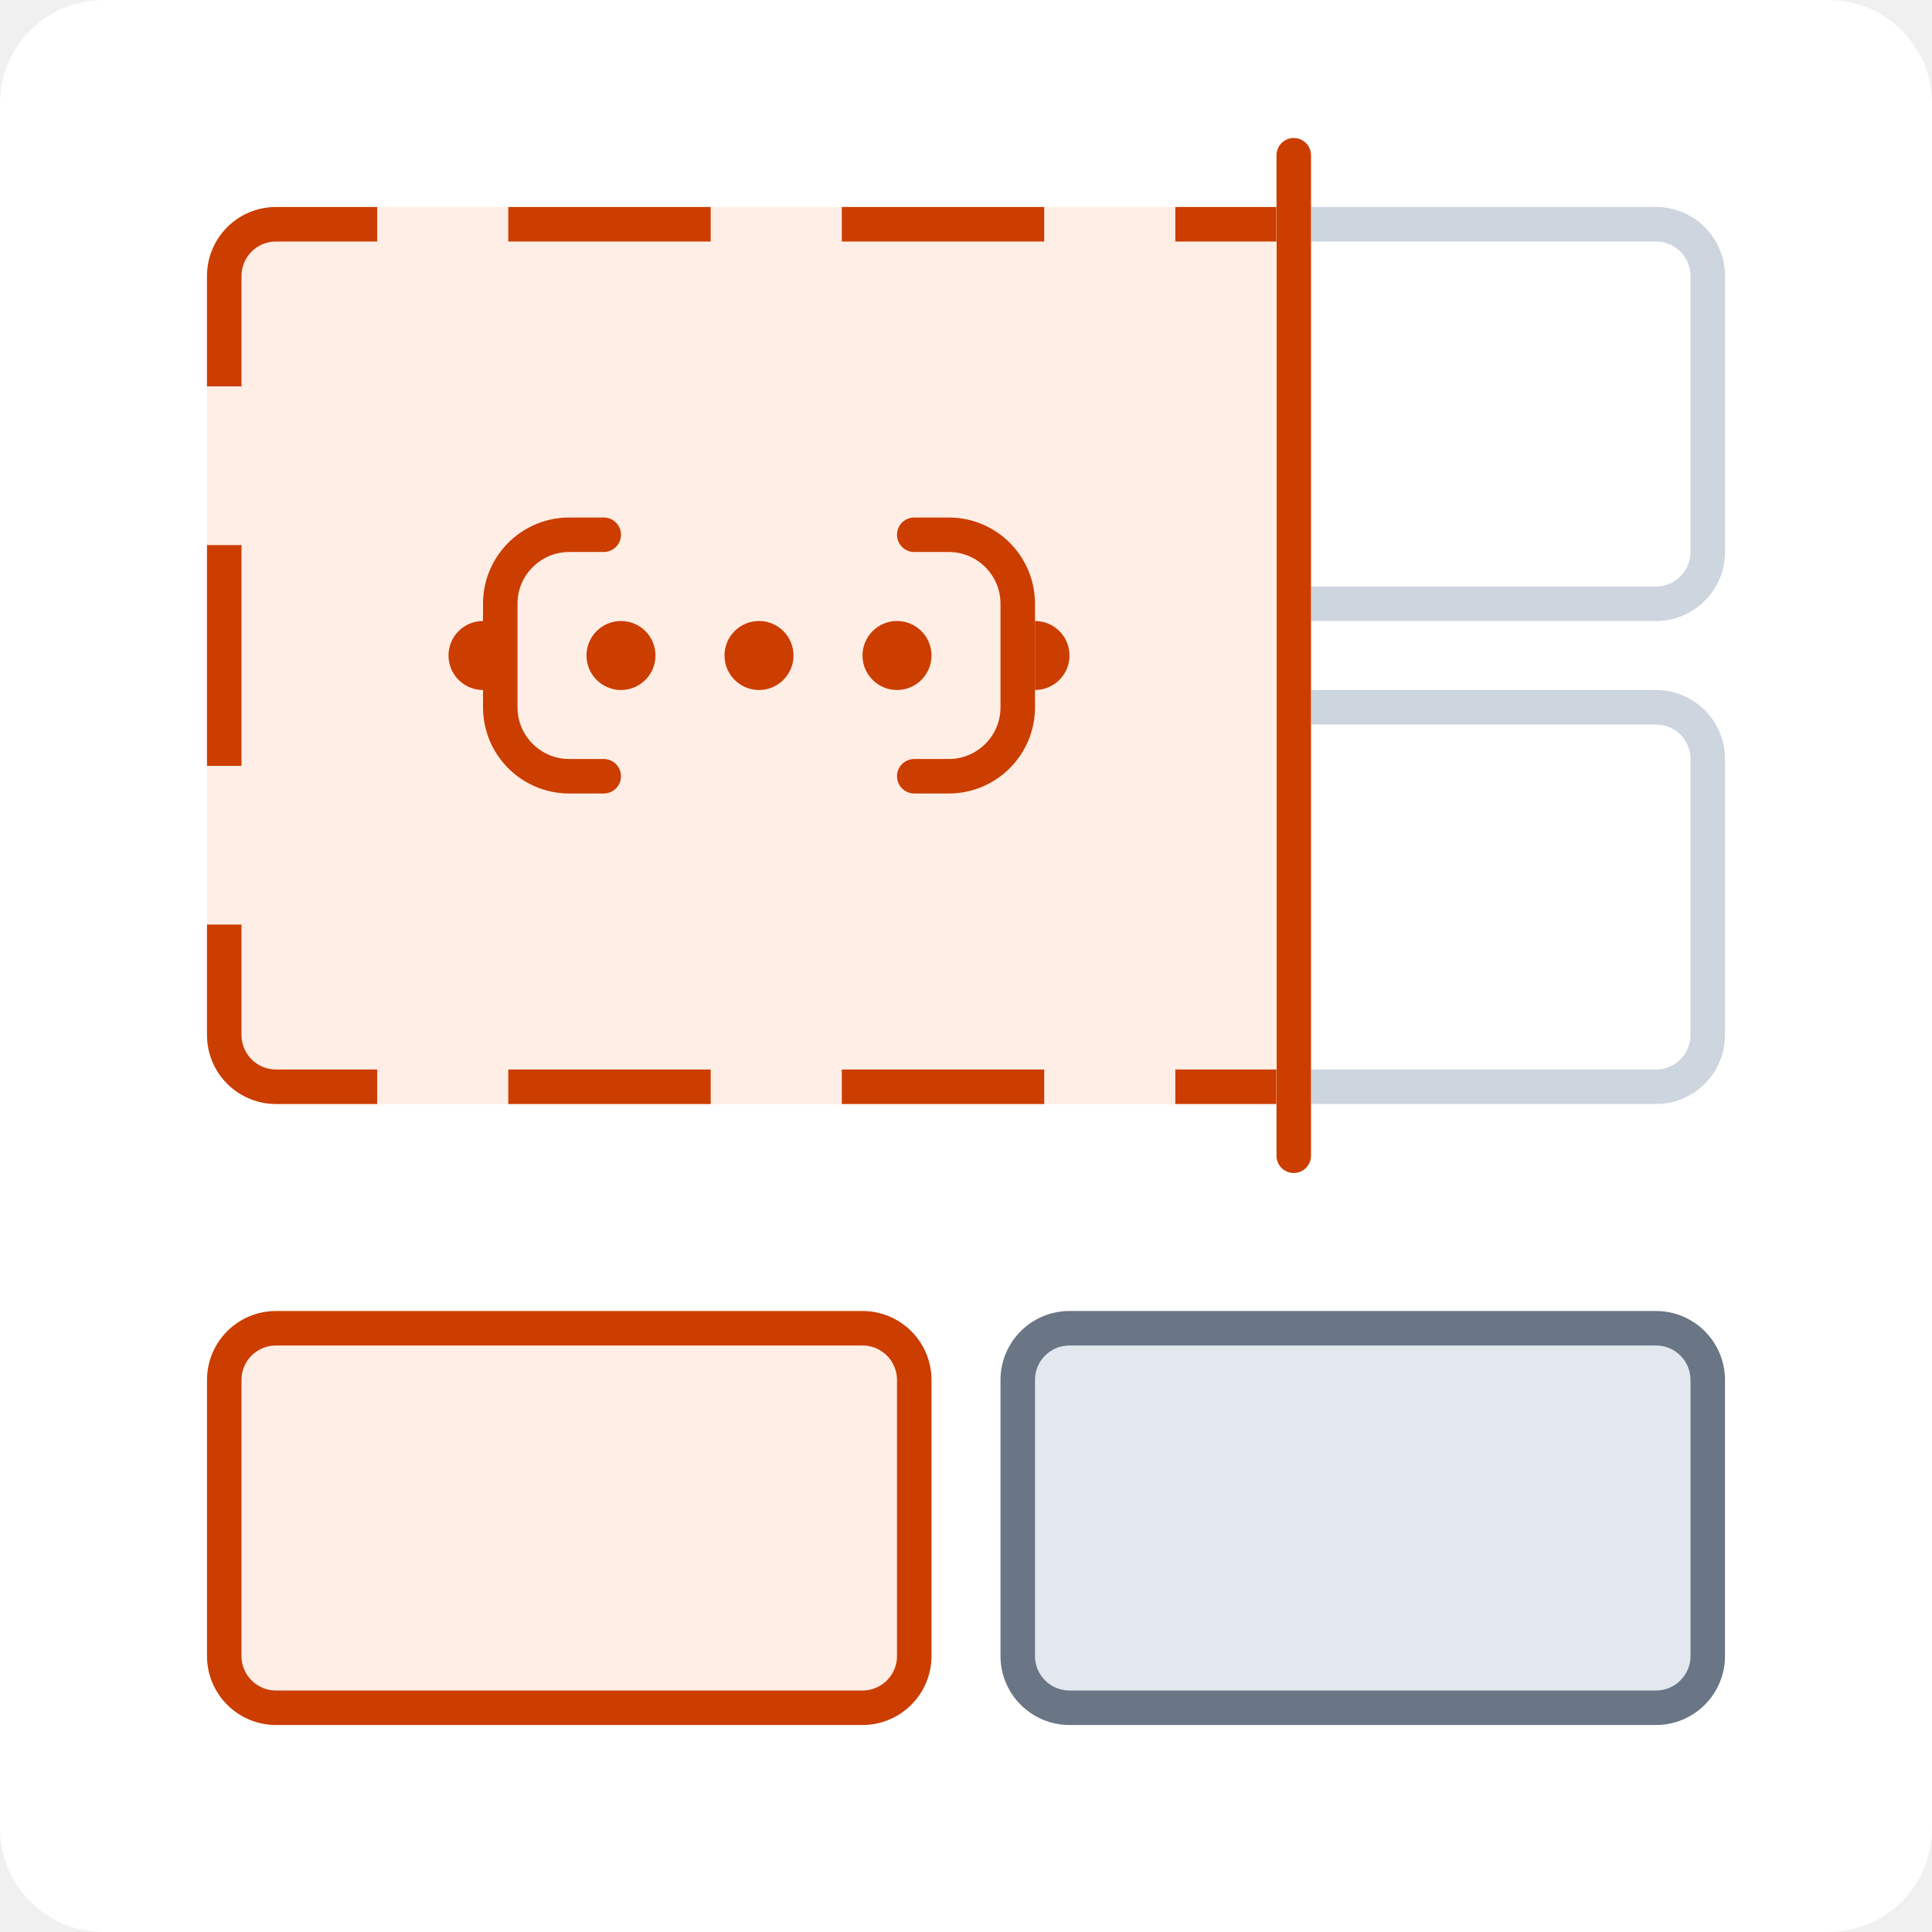
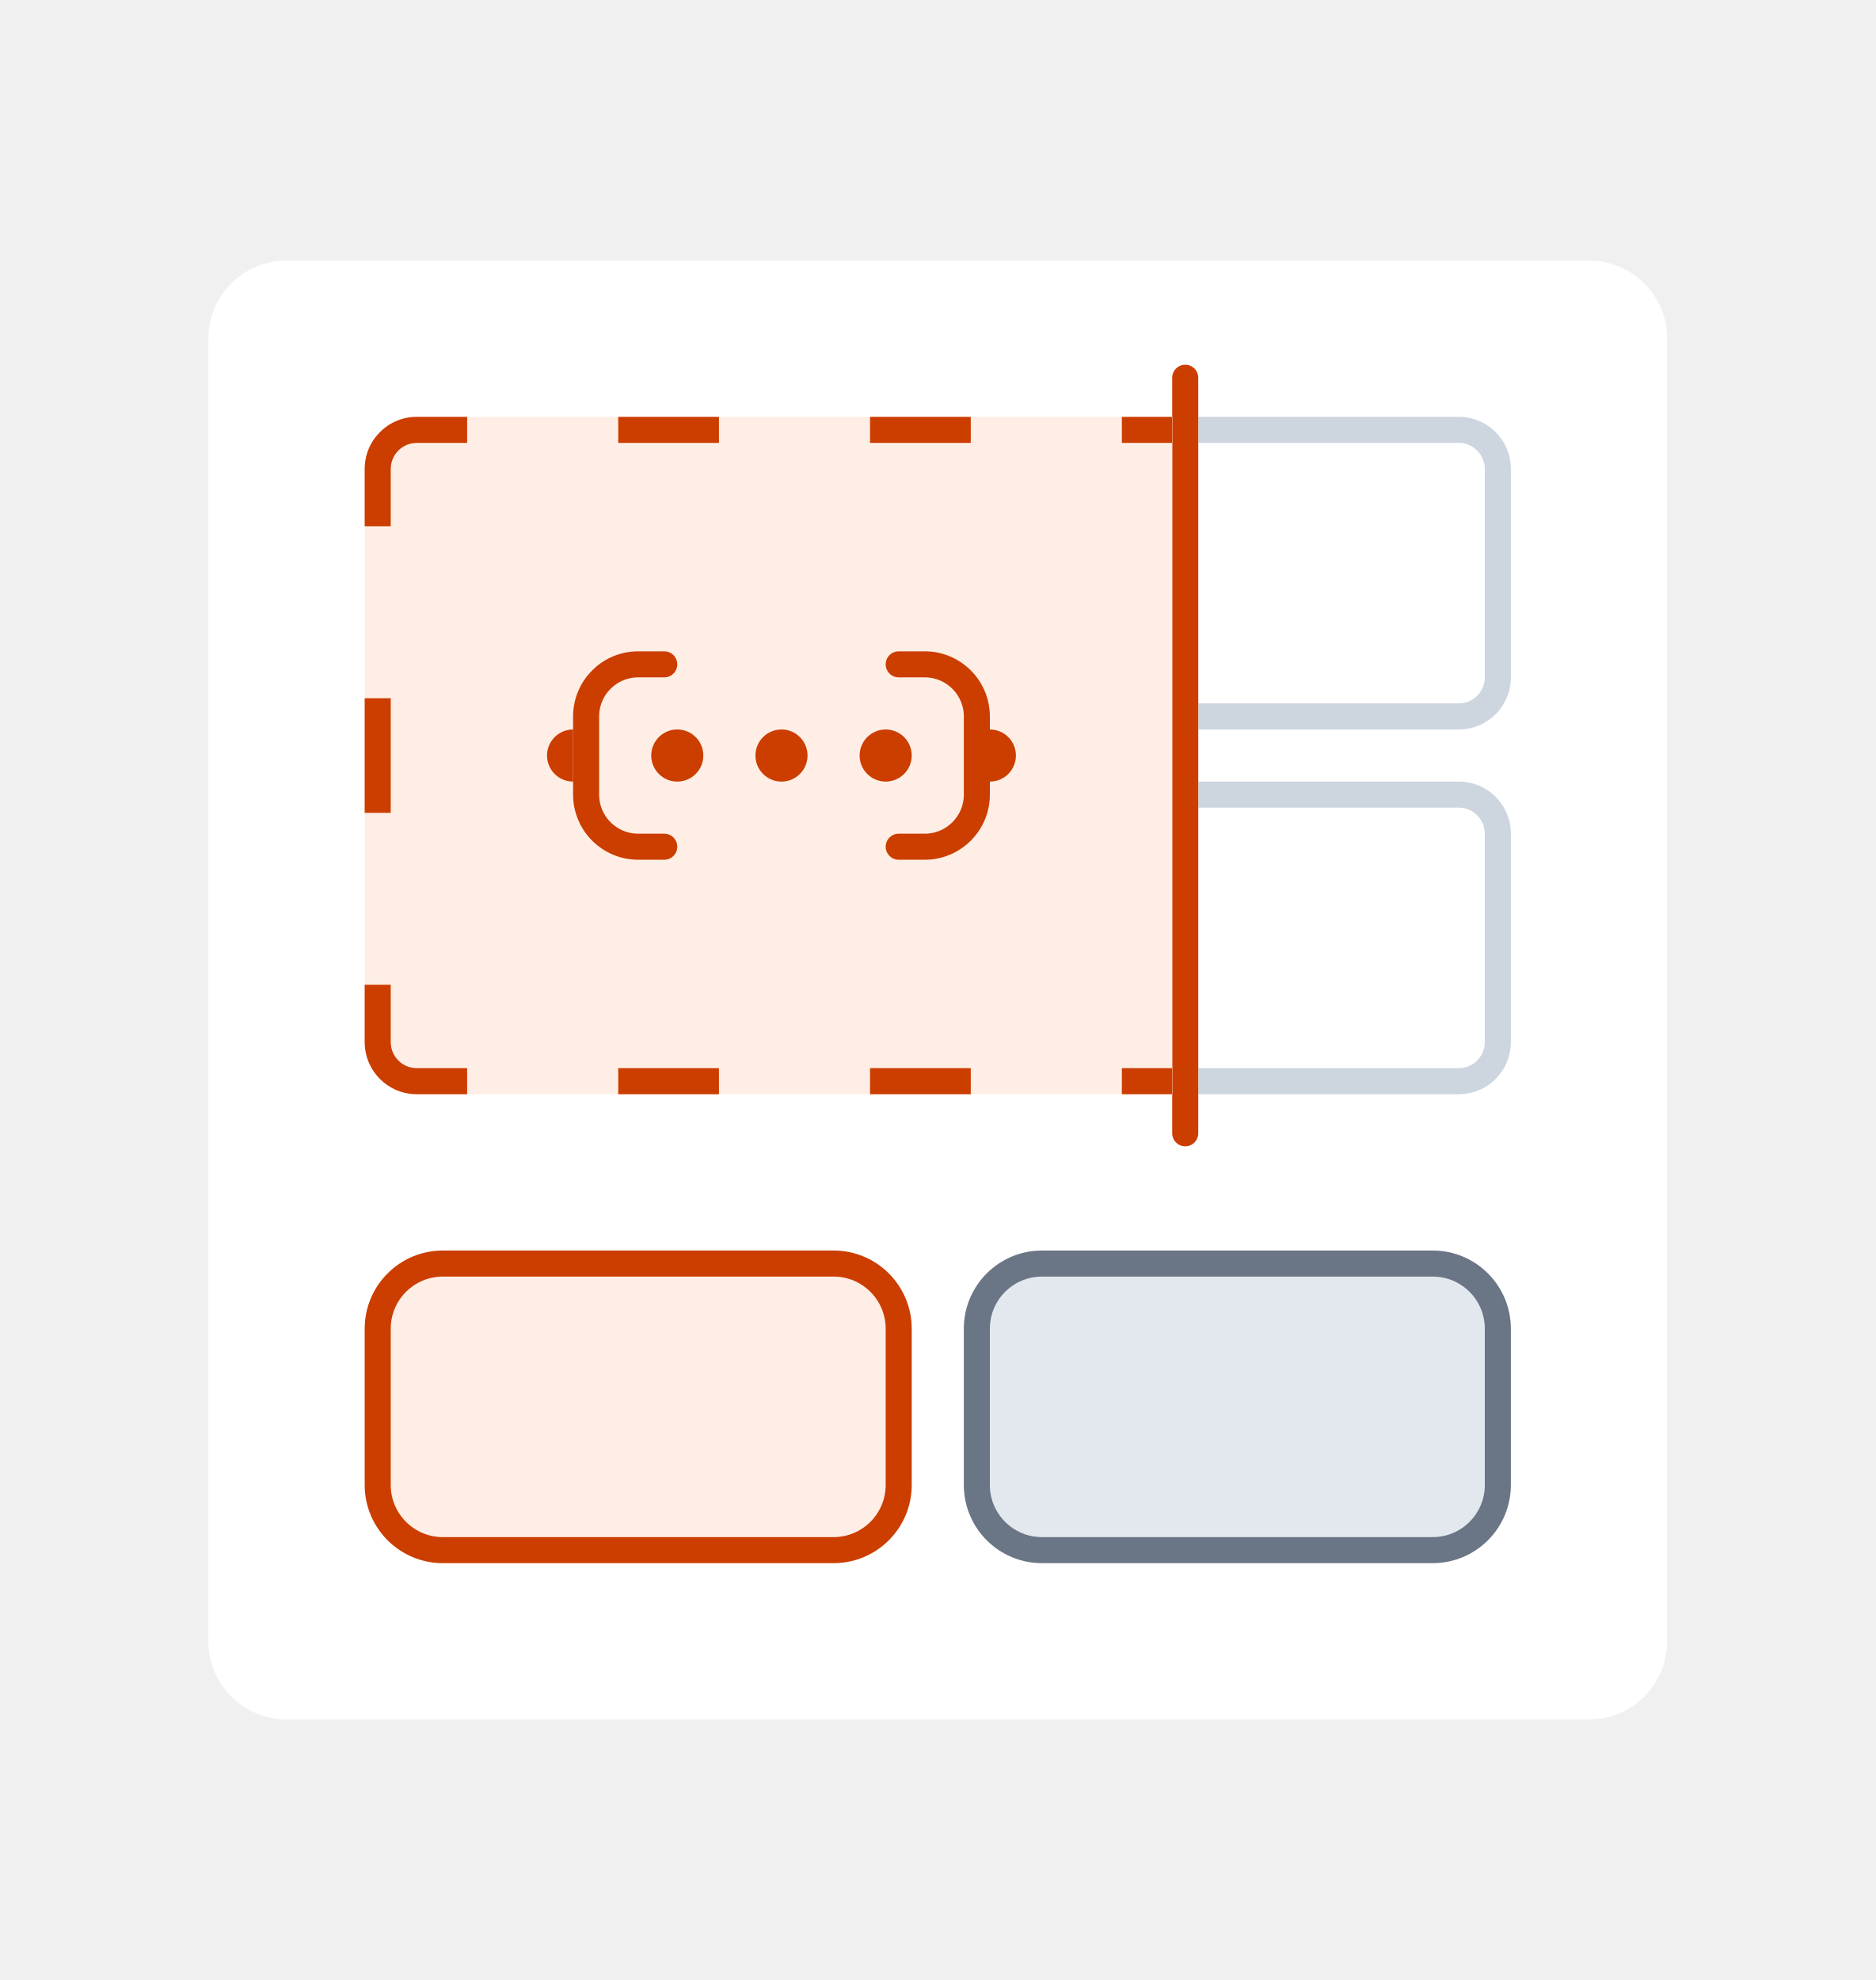
- <svg xmlns="http://www.w3.org/2000/svg" width="56" height="56" fill="none">
-   <rect width="56" height="56" fill="#fff" rx="3" />
+ <svg xmlns="http://www.w3.org/2000/svg" width="72" height="76" fill="none">
+   <rect width="56" height="56" x="8" y="10" fill="#fff" rx="3" />
  <mask id="a" fill="#fff">
-     <path d="M38 6h10a2 2 0 0 1 2 2v8a2 2 0 0 1-2 2H38V6Z" />
+     <path d="M46 16h10a2 2 0 0 1 2 2v8a2 2 0 0 1-2 2H46V16Z" />
  </mask>
-   <path fill="#fff" d="M38 6h10a2 2 0 0 1 2 2v8a2 2 0 0 1-2 2H38V6Z" />
-   <path fill="#CDD5DF" d="M38 5h10a3 3 0 0 1 3 3h-2a1 1 0 0 0-1-1H38V5Zm13 11a3 3 0 0 1-3 3H38v-2h10a1 1 0 0 0 1-1h2Zm-13 2V6v12ZM48 5a3 3 0 0 1 3 3v8a3 3 0 0 1-3 3v-2a1 1 0 0 0 1-1V8a1 1 0 0 0-1-1V5Z" mask="url(#a)" />
+   <path fill="#fff" d="M46 16h10a2 2 0 0 1 2 2v8a2 2 0 0 1-2 2H46V16Z" />
+   <path fill="#CDD5DF" d="M46 15h10a3 3 0 0 1 3 3h-2a1 1 0 0 0-1-1H46v-2Zm13 11a3 3 0 0 1-3 3H46v-2h10a1 1 0 0 0 1-1h2Zm-13 2V16v12Zm10-13a3 3 0 0 1 3 3v8a3 3 0 0 1-3 3v-2a1 1 0 0 0 1-1v-8a1 1 0 0 0-1-1v-2Z" mask="url(#a)" />
  <mask id="b" fill="#fff">
-     <path d="M38 20h10a2 2 0 0 1 2 2v8a2 2 0 0 1-2 2H38V20Z" />
+     <path d="M46 30h10a2 2 0 0 1 2 2v8a2 2 0 0 1-2 2H46V30Z" />
  </mask>
-   <path fill="#fff" d="M38 20h10a2 2 0 0 1 2 2v8a2 2 0 0 1-2 2H38V20Z" />
-   <path fill="#CDD5DF" d="M38 19h10a3 3 0 0 1 3 3h-2a1 1 0 0 0-1-1H38v-2Zm13 11a3 3 0 0 1-3 3H38v-2h10a1 1 0 0 0 1-1h2Zm-13 2V20v12Zm10-13a3 3 0 0 1 3 3v8a3 3 0 0 1-3 3v-2a1 1 0 0 0 1-1v-8a1 1 0 0 0-1-1v-2Z" mask="url(#b)" />
-   <rect width="1" height="30" x="37" y="4" fill="#CC3D00" rx=".5" />
+   <path fill="#fff" d="M46 30h10a2 2 0 0 1 2 2v8a2 2 0 0 1-2 2H46V30Z" />
+   <path fill="#CDD5DF" d="M46 29h10a3 3 0 0 1 3 3h-2a1 1 0 0 0-1-1H46v-2Zm13 11a3 3 0 0 1-3 3H46v-2h10a1 1 0 0 0 1-1h2Zm-13 2V30v12Zm10-13a3 3 0 0 1 3 3v8a3 3 0 0 1-3 3v-2a1 1 0 0 0 1-1v-8a1 1 0 0 0-1-1v-2Z" mask="url(#b)" />
+   <rect width="1" height="30" x="45" y="14" fill="#CC3D00" rx=".5" />
  <mask id="c" fill="#fff">
-     <path d="M6 8a2 2 0 0 1 2-2h29v26H8a2 2 0 0 1-2-2V8Z" />
+     <path d="M14 18a2 2 0 0 1 2-2h29v26H16a2 2 0 0 1-2-2V18Z" />
  </mask>
-   <path fill="#FFEEE5" d="M6 8a2 2 0 0 1 2-2h29v26H8a2 2 0 0 1-2-2V8Z" />
-   <path fill="#CC3D00" fill-rule="evenodd" d="M5 8a3 3 0 0 1 3-3h2.933v2H8a1 1 0 0 0-1 1v3.2H5V8Zm0 7.8v6.4h2v-6.4H5Zm2 11H5V30a3 3 0 0 0 3 3h2.933v-2H8a1 1 0 0 1-1-1v-3.2Zm7.733 4.2v2H20.6v-2h-5.867Zm9.667 0v2h5.867v-2H24.4Zm9.667 0v2H37v-2h-2.933ZM14.733 7H20.6V5h-5.867v2ZM24.4 5h5.867v2H24.4V5Zm9.667 2H37V5h-2.933v2Z" clip-rule="evenodd" mask="url(#c)" />
-   <rect width="2" height="2" x="17" y="18" fill="#CC3D00" rx="1" />
-   <path fill="#CC3D00" d="M13 19a1 1 0 0 1 1-1v2a1 1 0 0 1-1-1ZM31 19a1 1 0 0 0-1-1v2a1 1 0 0 0 1-1Z" />
-   <rect width="2" height="2" x="21" y="18" fill="#CC3D00" rx="1" />
-   <rect width="2" height="2" x="25" y="18" fill="#CC3D00" rx="1" />
-   <path stroke="#CC3D00" stroke-linecap="round" stroke-linejoin="round" d="M17.5 15.5h-1a2 2 0 0 0-2 2v3a2 2 0 0 0 2 2h1M26.5 15.5h1a2 2 0 0 1 2 2v3a2 2 0 0 1-2 2h-1" />
-   <rect width="20" height="11" x="6.5" y="38.5" fill="#FFEEE5" rx="1.5" />
-   <rect width="20" height="11" x="6.5" y="38.5" stroke="#CC3D00" rx="1.5" />
-   <rect width="20" height="11" x="29.5" y="38.5" fill="#E3E8EF" rx="1.5" />
-   <rect width="20" height="11" x="29.5" y="38.5" stroke="#6A7585" rx="1.5" />
+   <path fill="#FFEEE5" d="M14 18a2 2 0 0 1 2-2h29v26H16a2 2 0 0 1-2-2V18Z" />
+   <path fill="#CC3D00" fill-rule="evenodd" d="M43.067 16.5V15H45v2h-1.933v-.5Zm-5.8.5v-2H33.4v2h3.867ZM27.6 17v-2h-3.867v2H27.6Zm-9.667 0v-2H16a3 3 0 0 0-3 3v2.2h2V18a1 1 0 0 1 1-1h1.933ZM15 26.8h-2v4.4h2v-4.4Zm0 11h-2V40a3 3 0 0 0 3 3h1.933v-2H16a1 1 0 0 1-1-1v-2.2Zm8.733 3.2v2H27.6v-2h-3.867Zm9.667 0v2h3.867v-2H33.4Zm9.667 0v2H45v-2h-1.933Z" clip-rule="evenodd" mask="url(#c)" />
+   <rect width="2" height="2" x="25" y="28" fill="#CC3D00" rx="1" />
+   <path fill="#CC3D00" d="M21 29a1 1 0 0 1 1-1v2a1 1 0 0 1-1-1ZM39 29a1 1 0 0 0-1-1v2a1 1 0 0 0 1-1Z" />
+   <rect width="2" height="2" x="29" y="28" fill="#CC3D00" rx="1" />
+   <rect width="2" height="2" x="33" y="28" fill="#CC3D00" rx="1" />
+   <path stroke="#CC3D00" stroke-linecap="round" stroke-linejoin="round" d="M25.5 25.5h-1a2 2 0 0 0-2 2v3a2 2 0 0 0 2 2h1M34.5 25.5h1a2 2 0 0 1 2 2v3a2 2 0 0 1-2 2h-1" />
+   <rect width="20" height="11" x="14.5" y="48.5" fill="#FFEEE5" rx="2.5" />
+   <rect width="20" height="11" x="14.5" y="48.5" stroke="#CC3D00" rx="2.5" />
+   <rect width="20" height="11" x="37.5" y="48.5" fill="#E3E8EF" rx="2.5" />
+   <rect width="20" height="11" x="37.5" y="48.5" stroke="#6A7585" rx="2.5" />
</svg>
